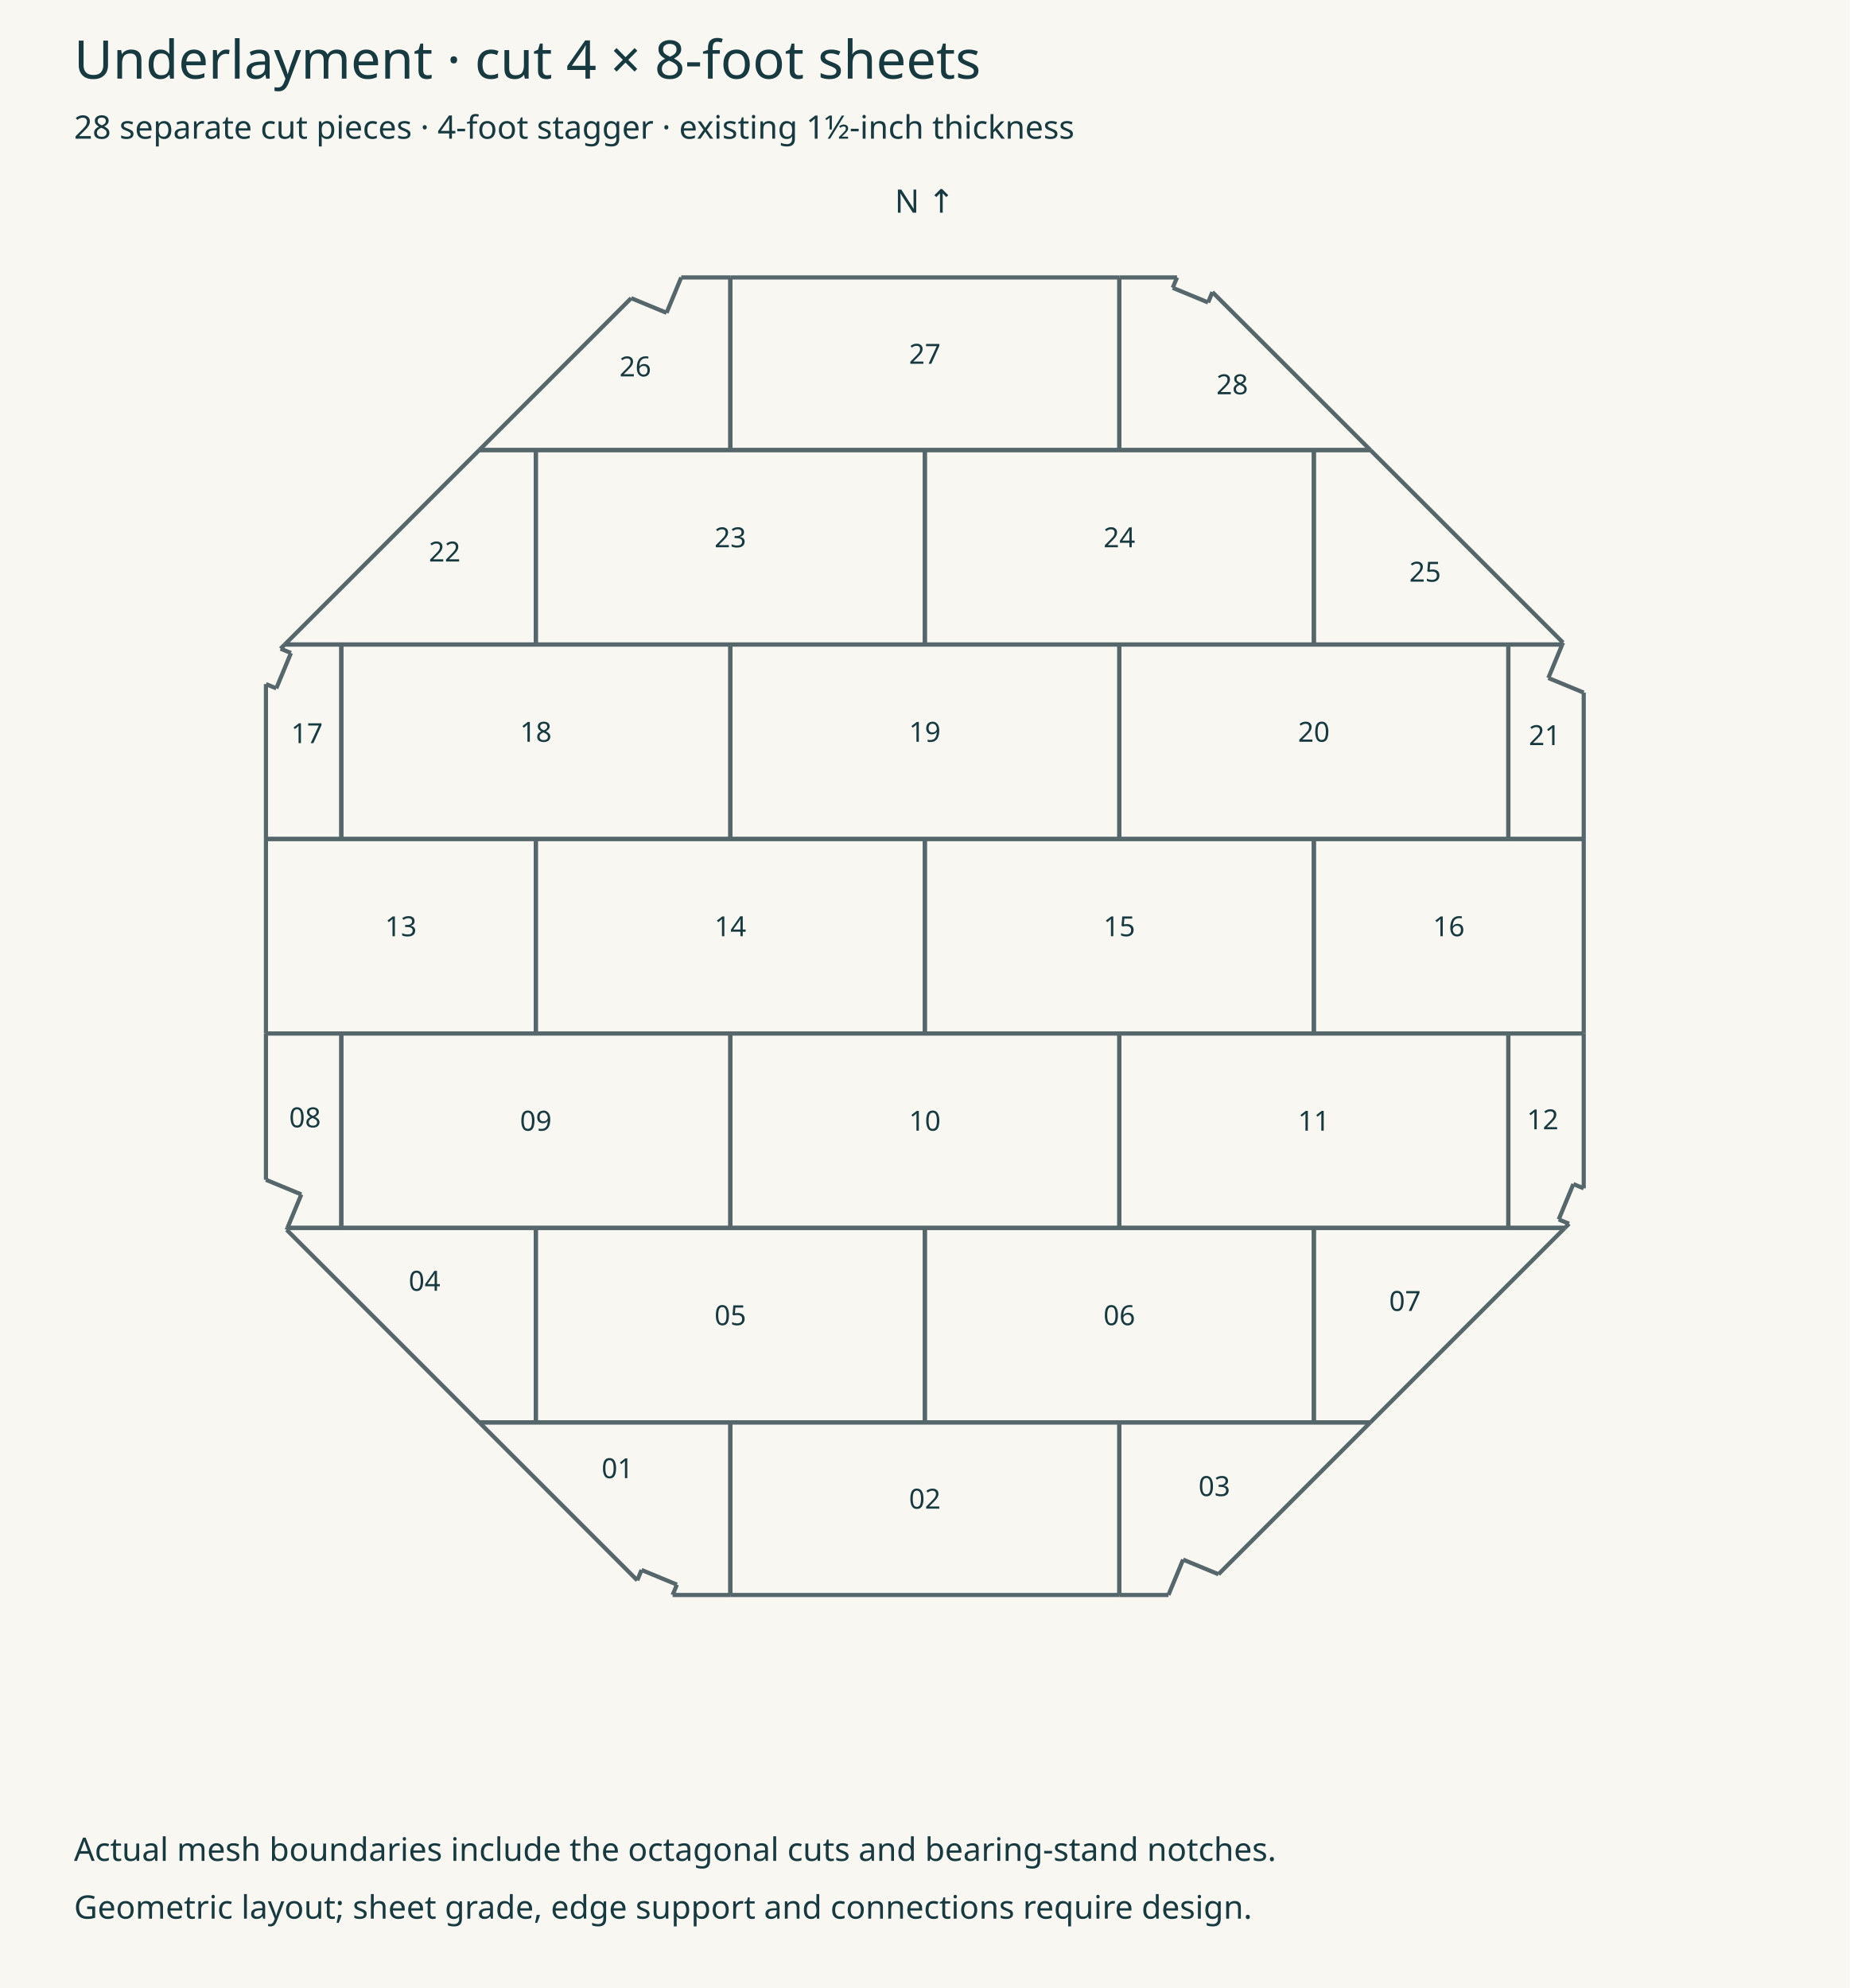
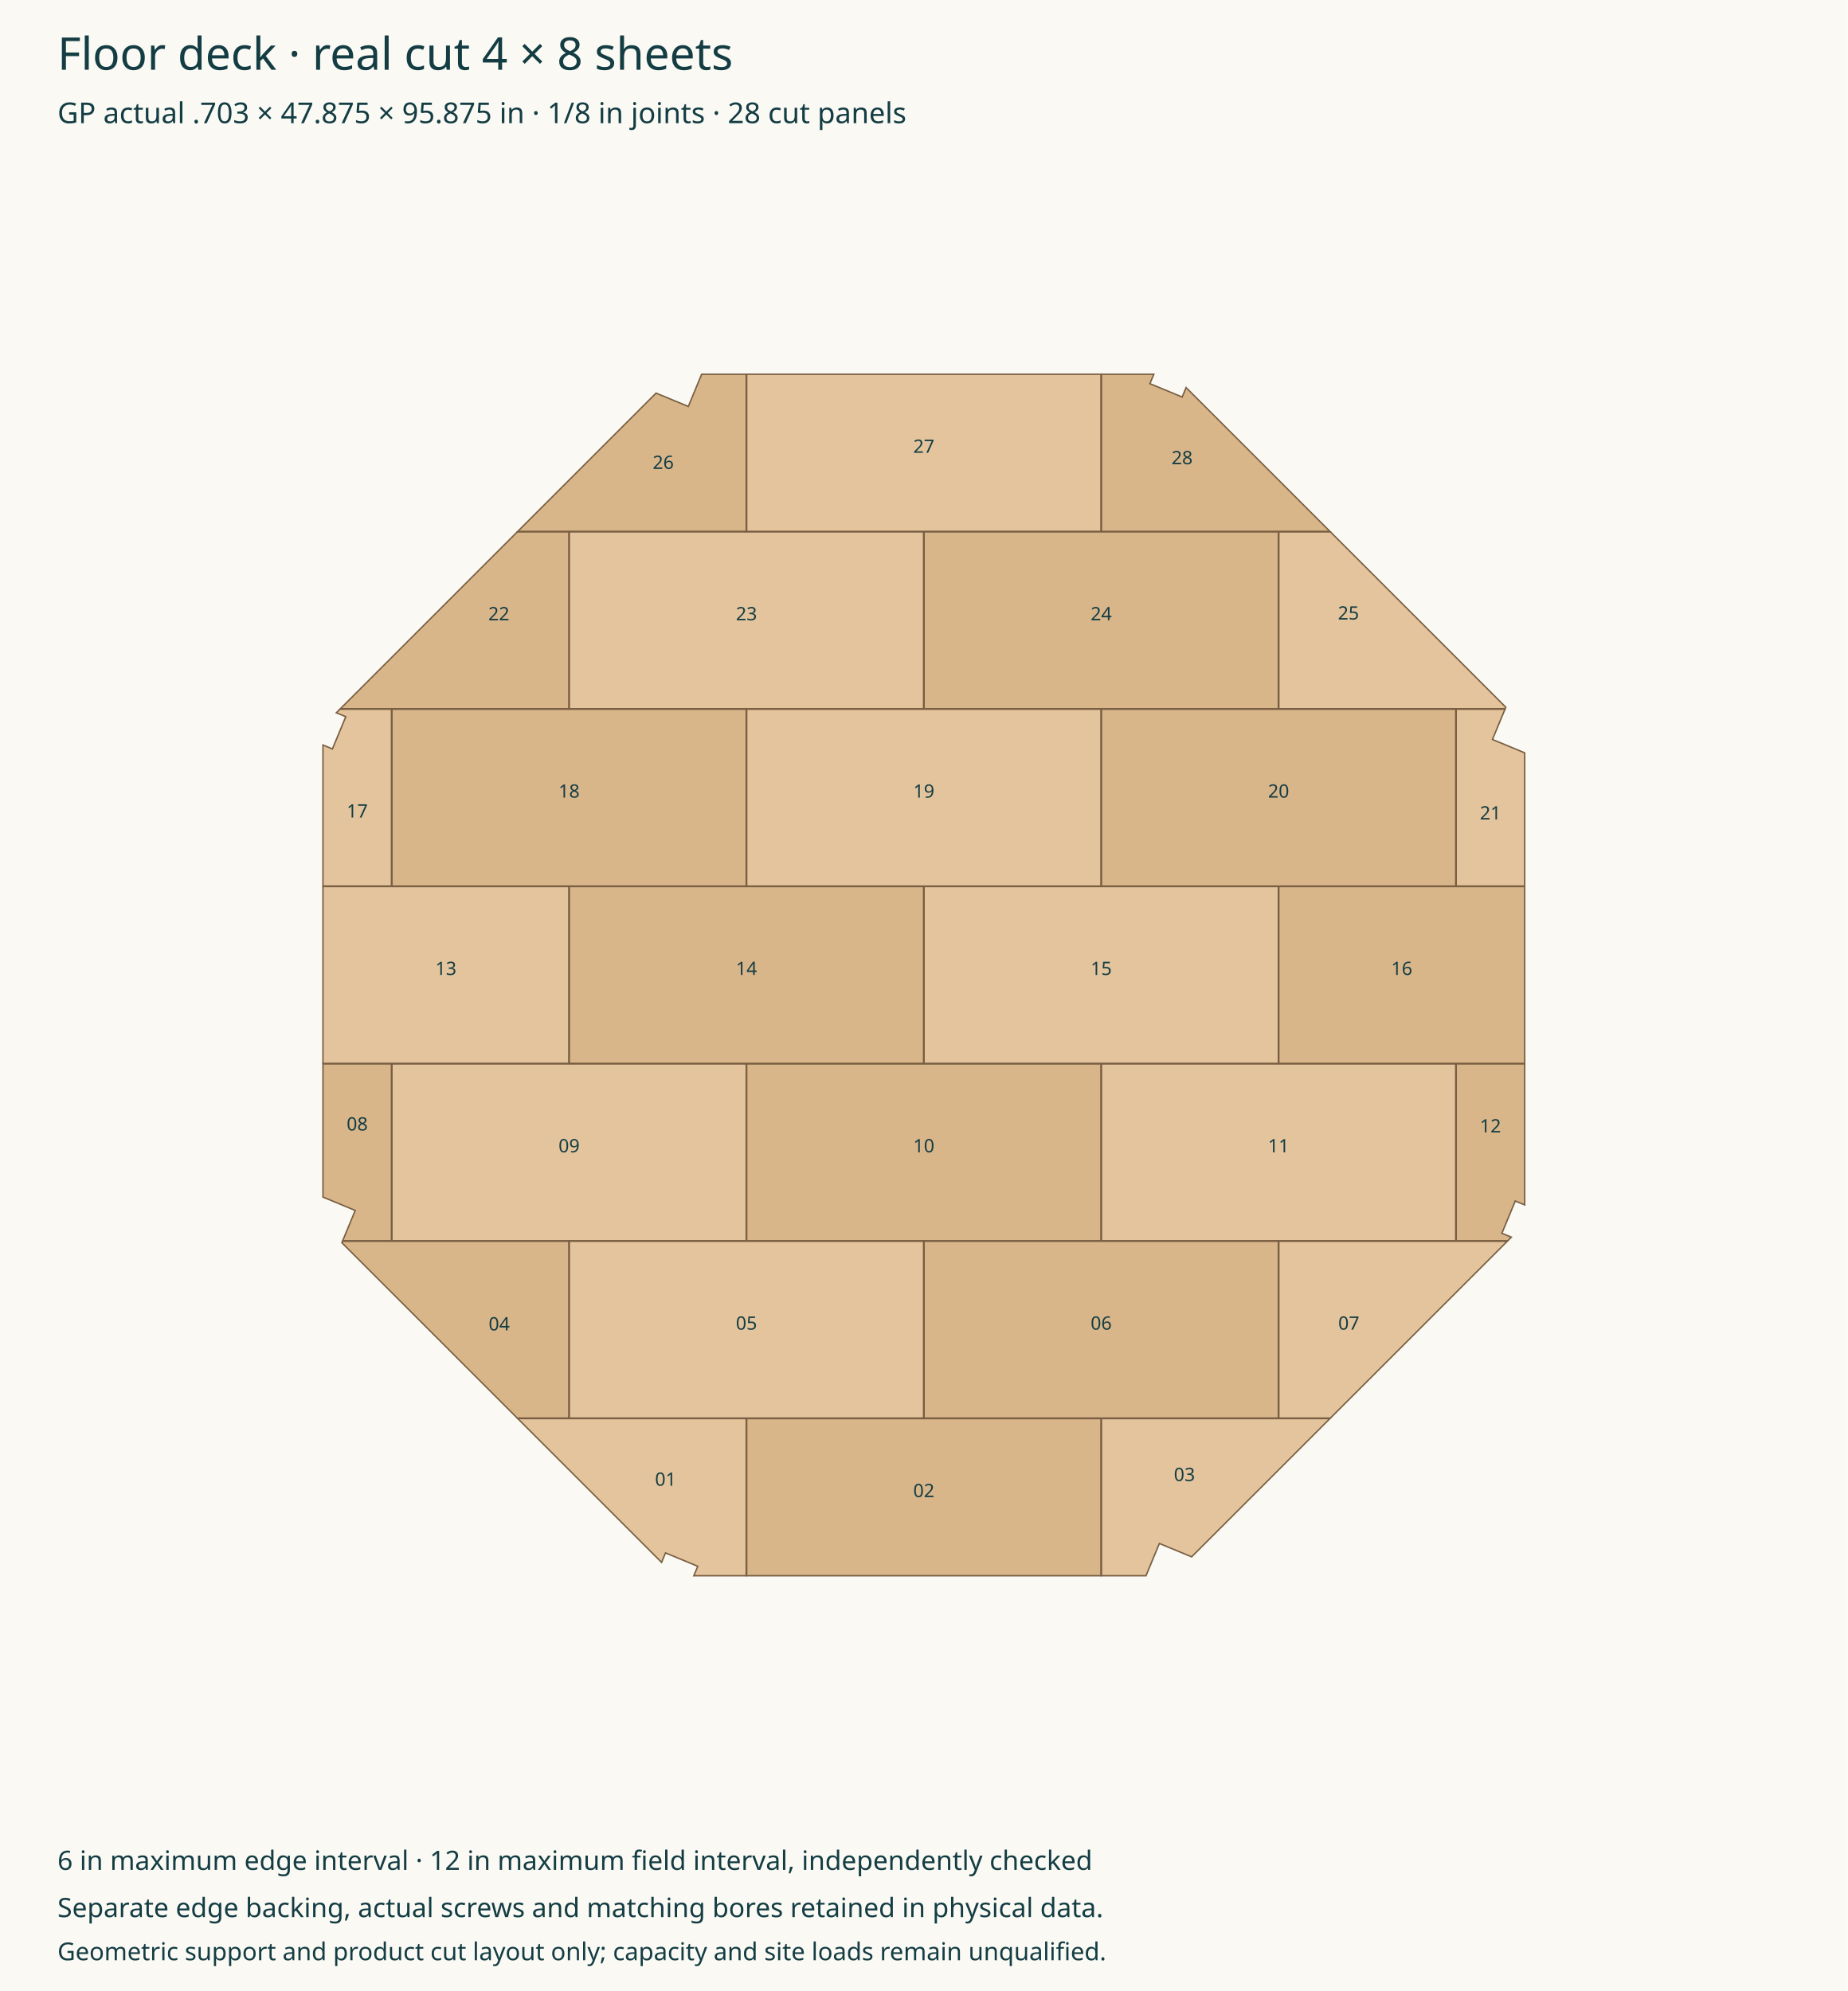
- <svg xmlns="http://www.w3.org/2000/svg" viewBox="0 0 800 860">
-   <rect width="800" height="860" fill="#f8f7f2" />
-   <g font-family="sans-serif" fill="#173a40">
-     <text x="32" y="34" font-size="23">Underlayment · cut 4 × 8-foot sheets</text>
-     <text x="32" y="60" font-size="14">28 separate cut pieces · 4-foot stagger · existing 1½-inch thickness</text>
-     <path d="M 275.621 683.64 L 277.477 679.158 M 207.293 615.312 L 275.621 683.64 M 277.477 679.158 L 279.217 679.879 M 279.217 679.879 L 279.217 679.879 M 279.217 679.879 L 279.217 679.879 M 279.217 679.879 L 290.226 684.439 M 290.226 684.439 L 290.226 684.439 M 290.226 684.439 L 290.226 684.439 M 290.226 684.439 L 292.778 685.496 M 290.921 689.978 L 315.875 689.978 M 290.921 689.978 L 292.774 685.504 M 292.778 685.496 L 292.774 685.504 M 315.875 689.978 L 315.875 615.312 M 207.293 615.312 L 315.875 615.312" fill="none" stroke="#56676b" stroke-width="1.8" />
-     <text x="267.05" y="639.45" text-anchor="middle" font-size="12">01</text>
-     <path d="M 315.875 689.978 L 484.125 689.978 M 315.875 689.978 L 315.875 615.312 M 484.125 689.978 L 484.125 615.312 M 315.875 615.312 L 484.125 615.312" fill="none" stroke="#56676b" stroke-width="1.8" />
-     <text x="400.00" y="652.64" text-anchor="middle" font-size="12">02</text>
-     <path d="M 484.125 689.978 L 505.366 689.978 M 505.366 689.978 L 511.699 674.689 M 511.699 674.689 L 511.704 674.677 M 484.125 689.978 L 484.125 615.312 M 511.704 674.677 L 527.004 681.015 M 527.004 681.015 L 592.707 615.312 M 484.125 615.312 L 592.707 615.312" fill="none" stroke="#56676b" stroke-width="1.8" />
-     <text x="525.22" y="647.18" text-anchor="middle" font-size="12">03</text>
-     <path d="M 123.985 532.004 L 124.323 531.187 M 207.293 615.312 L 123.985 532.004 M 207.293 615.312 L 231.75 615.312 M 231.75 615.312 L 231.75 531.187 M 124.323 531.187 L 231.75 531.187" fill="none" stroke="#56676b" stroke-width="1.8" />
-     <text x="183.62" y="558.38" text-anchor="middle" font-size="12">04</text>
-     <path d="M 231.75 615.312 L 400 615.312 M 231.75 615.312 L 231.75 531.187 M 400 615.312 L 400 531.187 M 231.75 531.187 L 400 531.187" fill="none" stroke="#56676b" stroke-width="1.8" />
-     <text x="315.88" y="573.25" text-anchor="middle" font-size="12">05</text>
-     <path d="M 400 615.312 L 568.25 615.312 M 400 615.312 L 400 531.187 M 568.25 615.312 L 568.25 531.187 M 400 531.187 L 568.25 531.187" fill="none" stroke="#56676b" stroke-width="1.8" />
-     <text x="484.12" y="573.25" text-anchor="middle" font-size="12">06</text>
-     <path d="M 568.25 615.312 L 592.707 615.312 M 568.25 615.312 L 568.25 531.187 M 592.707 615.312 L 676.832 531.187 M 568.25 531.187 L 676.832 531.187" fill="none" stroke="#56676b" stroke-width="1.8" />
-     <text x="607.67" y="567.09" text-anchor="middle" font-size="12">07</text>
-     <path d="M 115.022 510.366 L 130.323 516.704 M 115.022 510.366 L 115.022 447.062 M 124.323 531.187 L 147.626 531.187 M 124.323 531.187 L 130.318 516.715 M 130.323 516.704 L 130.318 516.715 M 147.626 531.187 L 147.626 447.062 M 115.022 447.062 L 147.626 447.062" fill="none" stroke="#56676b" stroke-width="1.8" />
-     <text x="131.92" y="487.68" text-anchor="middle" font-size="12">08</text>
-     <path d="M 147.626 531.187 L 315.875 531.187 M 147.626 531.187 L 147.626 447.062 M 315.875 531.187 L 315.875 447.062 M 147.626 447.062 L 315.875 447.062" fill="none" stroke="#56676b" stroke-width="1.8" />
-     <text x="231.75" y="489.12" text-anchor="middle" font-size="12">09</text>
-     <path d="M 315.875 531.187 L 484.125 531.187 M 315.875 531.187 L 315.875 447.062 M 484.125 531.187 L 484.125 447.062 M 315.875 447.062 L 484.125 447.062" fill="none" stroke="#56676b" stroke-width="1.8" />
-     <text x="400.00" y="489.12" text-anchor="middle" font-size="12">10</text>
-     <path d="M 484.125 531.187 L 652.374 531.187 M 484.125 531.187 L 484.125 447.062 M 652.374 531.187 L 652.374 447.062 M 484.125 447.062 L 652.374 447.062" fill="none" stroke="#56676b" stroke-width="1.8" />
-     <text x="568.25" y="489.12" text-anchor="middle" font-size="12">11</text>
-     <path d="M 652.374 531.187 L 652.374 447.062 M 652.374 531.187 L 676.832 531.187 M 676.832 531.187 L 678.64 529.379 M 674.158 527.523 L 678.64 529.379 M 674.158 527.523 L 680.496 512.222 M 652.374 447.062 L 684.978 447.062 M 680.496 512.222 L 684.978 514.079 M 684.978 514.079 L 684.978 447.062" fill="none" stroke="#56676b" stroke-width="1.8" />
-     <text x="667.24" y="488.53" text-anchor="middle" font-size="12">12</text>
-     <path d="M 115.022 447.062 L 231.75 447.062 M 115.022 447.062 L 115.022 362.938 M 231.75 447.062 L 231.75 362.938 M 115.022 362.938 L 231.75 362.938" fill="none" stroke="#56676b" stroke-width="1.8" />
-     <text x="173.39" y="405.00" text-anchor="middle" font-size="12">13</text>
-     <path d="M 231.75 447.062 L 400 447.062 M 231.75 447.062 L 231.75 362.938 M 400 447.062 L 400 362.938 M 231.75 362.938 L 400 362.938" fill="none" stroke="#56676b" stroke-width="1.8" />
-     <text x="315.88" y="405.00" text-anchor="middle" font-size="12">14</text>
-     <path d="M 400 447.062 L 568.25 447.062 M 400 447.062 L 400 362.938 M 568.25 447.062 L 568.25 362.938 M 400 362.938 L 568.25 362.938" fill="none" stroke="#56676b" stroke-width="1.8" />
-     <text x="484.12" y="405.00" text-anchor="middle" font-size="12">15</text>
-     <path d="M 568.25 447.062 L 684.978 447.062 M 568.25 447.062 L 568.25 362.938 M 684.978 447.062 L 684.978 362.938 M 568.25 362.938 L 684.978 362.938" fill="none" stroke="#56676b" stroke-width="1.8" />
-     <text x="626.61" y="405.00" text-anchor="middle" font-size="12">16</text>
-     <path d="M 115.022 295.921 L 119.504 297.778 M 115.022 362.938 L 115.022 295.921 M 115.022 362.938 L 147.626 362.938 M 119.504 297.778 L 125.838 282.485 M 121.36 280.621 L 125.842 282.477 M 121.36 280.621 L 123.168 278.813 M 125.842 282.477 L 125.838 282.485 M 123.168 278.813 L 147.626 278.813 M 147.626 362.938 L 147.626 278.813" fill="none" stroke="#56676b" stroke-width="1.8" />
-     <text x="132.76" y="321.47" text-anchor="middle" font-size="12">17</text>
-     <path d="M 147.626 362.938 L 315.875 362.938 M 147.626 362.938 L 147.626 278.813 M 315.875 362.938 L 315.875 278.813 M 147.626 278.813 L 315.875 278.813" fill="none" stroke="#56676b" stroke-width="1.8" />
-     <text x="231.75" y="320.88" text-anchor="middle" font-size="12">18</text>
-     <path d="M 315.875 362.938 L 484.125 362.938 M 315.875 362.938 L 315.875 278.813 M 484.125 362.938 L 484.125 278.813 M 315.875 278.813 L 484.125 278.813" fill="none" stroke="#56676b" stroke-width="1.8" />
-     <text x="400.00" y="320.88" text-anchor="middle" font-size="12">19</text>
-     <path d="M 484.125 362.938 L 652.374 362.938 M 484.125 362.938 L 484.125 278.813 M 652.374 362.938 L 652.374 278.813 M 484.125 278.813 L 652.374 278.813" fill="none" stroke="#56676b" stroke-width="1.8" />
-     <text x="568.25" y="320.88" text-anchor="middle" font-size="12">20</text>
-     <path d="M 652.374 362.938 L 684.978 362.938 M 652.374 362.938 L 652.374 278.813 M 669.677 293.296 L 675.677 278.813 M 652.374 278.813 L 675.677 278.813 M 684.978 362.938 L 684.978 299.634 M 669.677 293.296 L 684.978 299.634" fill="none" stroke="#56676b" stroke-width="1.8" />
-     <text x="668.08" y="322.32" text-anchor="middle" font-size="12">21</text>
-     <path d="M 123.168 278.813 L 231.75 278.813 M 123.168 278.813 L 207.293 194.688 M 231.75 278.813 L 231.75 194.688 M 207.293 194.688 L 231.75 194.688" fill="none" stroke="#56676b" stroke-width="1.8" />
-     <text x="192.33" y="242.91" text-anchor="middle" font-size="12">22</text>
-     <path d="M 231.75 278.813 L 400 278.813 M 231.75 278.813 L 231.75 194.688 M 400 278.813 L 400 194.688 M 231.75 194.688 L 400 194.688" fill="none" stroke="#56676b" stroke-width="1.8" />
-     <text x="315.88" y="236.75" text-anchor="middle" font-size="12">23</text>
-     <path d="M 400 278.813 L 568.25 278.813 M 400 278.813 L 400 194.688 M 568.25 278.813 L 568.25 194.688 M 400 194.688 L 568.25 194.688" fill="none" stroke="#56676b" stroke-width="1.8" />
-     <text x="484.12" y="236.75" text-anchor="middle" font-size="12">24</text>
-     <path d="M 568.25 278.813 L 675.677 278.813 M 568.25 278.813 L 568.25 194.688 M 676.015 277.996 L 592.707 194.688 M 568.25 194.688 L 592.707 194.688 M 675.677 278.813 L 676.015 277.996" fill="none" stroke="#56676b" stroke-width="1.8" />
-     <text x="616.38" y="251.62" text-anchor="middle" font-size="12">25</text>
-     <path d="M 207.293 194.688 L 315.875 194.688 M 207.293 194.688 L 272.996 128.985 M 272.996 128.985 L 288.296 135.323 M 315.875 194.688 L 315.875 120.022 M 294.634 120.022 L 315.875 120.022 M 288.296 135.323 L 294.634 120.022" fill="none" stroke="#56676b" stroke-width="1.8" />
-     <text x="274.78" y="162.82" text-anchor="middle" font-size="12">26</text>
-     <path d="M 315.875 194.688 L 484.125 194.688 M 315.875 194.688 L 315.875 120.022 M 484.125 194.688 L 484.125 120.022 M 315.875 120.022 L 484.125 120.022" fill="none" stroke="#56676b" stroke-width="1.8" />
-     <text x="400.00" y="157.36" text-anchor="middle" font-size="12">27</text>
-     <path d="M 484.125 194.688 L 592.707 194.688 M 484.125 194.688 L 484.125 120.022 M 507.222 124.504 L 509.079 120.022 M 484.125 120.022 L 509.079 120.022 M 507.222 124.504 L 522.523 130.842 M 524.379 126.36 L 592.707 194.688 M 522.523 130.842 L 524.379 126.36" fill="none" stroke="#56676b" stroke-width="1.8" />
-     <text x="532.95" y="170.55" text-anchor="middle" font-size="12">28</text>
-     <text x="400" y="92" text-anchor="middle" font-size="14">N ↑</text>
-     <text x="32" y="805" font-size="14">Actual mesh boundaries include the octagonal cuts and bearing-stand notches.</text>
-     <text x="32" y="830" font-size="14">Geometric layout; sheet grade, edge support and connections require design.</text>
+ <svg xmlns="http://www.w3.org/2000/svg" viewBox="0 0 900 970">
+   <rect width="900" height="970" fill="#faf9f4" />
+   <g font-family="sans-serif" fill="#143d43">
+     <text x="28" y="34" font-size="22">Floor deck · real cut 4 × 8 sheets</text>
+     <text x="28" y="60" font-size="14">GP actual .703 × 47.875 × 95.875 in · 1/8 in joints · 28 cut panels</text>
+     <path d="M363.488,767.685 L363.488,691.112 L252.193,691.112 L322.257,761.176 L324.163,756.573 L324.163,756.573 L324.164,756.573 L339.878,763.082 L337.971,767.685 L363.488,767.685 Z" fill="#e4c49c" stroke="#785e42" stroke-width=".7" fill-rule="evenodd" />
+     <text x="324.206" y="723.843" font-size="9" text-anchor="middle">01</text>
+     <path d="M536.288,767.685 L536.288,691.112 L363.712,691.112 L363.712,767.685 L536.288,767.685 Z" fill="#d9b58a" stroke="#785e42" stroke-width=".7" fill-rule="evenodd" />
+     <text x="450.000" y="729.399" font-size="9" text-anchor="middle">02</text>
+     <path d="M558.216,767.685 L564.725,751.971 L580.439,758.480 L647.807,691.112 L536.513,691.112 L536.513,767.685 L558.216,767.685 Z" fill="#e4c49c" stroke="#785e42" stroke-width=".7" fill-rule="evenodd" />
+     <text x="576.945" y="721.542" font-size="9" text-anchor="middle">03</text>
+     <path d="M277.087,690.888 L277.087,604.712 L166.821,604.712 L166.520,605.439 L251.968,690.888 L277.087,690.888 Z" fill="#d9b58a" stroke="#785e42" stroke-width=".7" fill-rule="evenodd" />
+     <text x="243.166" y="648.163" font-size="9" text-anchor="middle">04</text>
+     <path d="M449.887,690.888 L449.887,604.712 L277.312,604.712 L277.312,690.888 L449.887,690.888 Z" fill="#e4c49c" stroke="#785e42" stroke-width=".7" fill-rule="evenodd" />
+     <text x="363.600" y="647.800" font-size="9" text-anchor="middle">05</text>
+     <path d="M622.688,690.888 L622.688,604.712 L450.113,604.712 L450.113,690.888 L622.688,690.888 Z" fill="#d9b58a" stroke="#785e42" stroke-width=".7" fill-rule="evenodd" />
+     <text x="536.400" y="647.800" font-size="9" text-anchor="middle">06</text>
+     <path d="M648.032,690.888 L734.207,604.712 L622.913,604.712 L622.913,690.888 L648.032,690.888 Z" fill="#e4c49c" stroke="#785e42" stroke-width=".7" fill-rule="evenodd" />
+     <text x="657.016" y="647.800" font-size="9" text-anchor="middle">07</text>
+     <path d="M190.688,604.487 L190.688,518.312 L157.315,518.312 L157.315,583.216 L173.029,589.725 L166.914,604.487 L190.688,604.487 Z" fill="#d9b58a" stroke="#785e42" stroke-width=".7" fill-rule="evenodd" />
+     <text x="174.001" y="550.764" font-size="9" text-anchor="middle">08</text>
+     <path d="M363.488,604.487 L363.488,518.312 L190.912,518.312 L190.912,604.487 L363.488,604.487 Z" fill="#e4c49c" stroke="#785e42" stroke-width=".7" fill-rule="evenodd" />
+     <text x="277.200" y="561.400" font-size="9" text-anchor="middle">09</text>
+     <path d="M536.288,604.487 L536.288,518.312 L363.712,518.312 L363.712,604.487 L536.288,604.487 Z" fill="#d9b58a" stroke="#785e42" stroke-width=".7" fill-rule="evenodd" />
+     <text x="450.000" y="561.400" font-size="9" text-anchor="middle">10</text>
+     <path d="M709.088,604.487 L709.088,518.312 L536.513,518.312 L536.513,604.487 L709.088,604.487 Z" fill="#e4c49c" stroke="#785e42" stroke-width=".7" fill-rule="evenodd" />
+     <text x="622.800" y="561.400" font-size="9" text-anchor="middle">11</text>
+     <path d="M734.432,604.487 L736.176,602.743 L731.573,600.837 L738.082,585.122 L738.082,585.122 L742.685,587.029 L742.685,518.312 L709.312,518.312 L709.312,604.487 L734.432,604.487 Z" fill="#d9b58a" stroke="#785e42" stroke-width=".7" fill-rule="evenodd" />
+     <text x="725.999" y="551.717" font-size="9" text-anchor="middle">12</text>
+     <path d="M277.087,518.087 L277.087,431.913 L157.315,431.913 L157.315,518.087 L277.087,518.087 Z" fill="#e4c49c" stroke="#785e42" stroke-width=".7" fill-rule="evenodd" />
+     <text x="217.201" y="475.000" font-size="9" text-anchor="middle">13</text>
+     <path d="M449.887,518.087 L449.887,431.913 L277.312,431.913 L277.312,518.087 L449.887,518.087 Z" fill="#d9b58a" stroke="#785e42" stroke-width=".7" fill-rule="evenodd" />
+     <text x="363.600" y="475.000" font-size="9" text-anchor="middle">14</text>
+     <path d="M622.688,518.087 L622.688,431.913 L450.113,431.913 L450.113,518.087 L622.688,518.087 Z" fill="#e4c49c" stroke="#785e42" stroke-width=".7" fill-rule="evenodd" />
+     <text x="536.400" y="475.000" font-size="9" text-anchor="middle">15</text>
+     <path d="M742.685,518.087 L742.685,431.913 L622.913,431.913 L622.913,518.087 L742.685,518.087 Z" fill="#d9b58a" stroke="#785e42" stroke-width=".7" fill-rule="evenodd" />
+     <text x="682.799" y="475.000" font-size="9" text-anchor="middle">16</text>
+     <path d="M190.688,431.688 L190.688,345.512 L165.568,345.512 L163.824,347.257 L168.427,349.163 L161.918,364.878 L157.315,362.971 L157.315,431.688 L190.688,431.688 Z" fill="#e4c49c" stroke="#785e42" stroke-width=".7" fill-rule="evenodd" />
+     <text x="174.001" y="398.283" font-size="9" text-anchor="middle">17</text>
+     <path d="M363.488,431.688 L363.488,345.512 L190.912,345.512 L190.912,431.688 L363.488,431.688 Z" fill="#d9b58a" stroke="#785e42" stroke-width=".7" fill-rule="evenodd" />
+     <text x="277.200" y="388.600" font-size="9" text-anchor="middle">18</text>
+     <path d="M536.288,431.688 L536.288,345.512 L363.712,345.512 L363.712,431.688 L536.288,431.688 Z" fill="#e4c49c" stroke="#785e42" stroke-width=".7" fill-rule="evenodd" />
+     <text x="450.000" y="388.600" font-size="9" text-anchor="middle">19</text>
+     <path d="M709.088,431.688 L709.088,345.512 L536.513,345.512 L536.513,431.688 L709.088,431.688 Z" fill="#d9b58a" stroke="#785e42" stroke-width=".7" fill-rule="evenodd" />
+     <text x="622.800" y="388.600" font-size="9" text-anchor="middle">20</text>
+     <path d="M742.685,431.688 L742.685,366.784 L726.971,360.275 L733.086,345.512 L709.312,345.512 L709.312,431.688 L742.685,431.688 Z" fill="#e4c49c" stroke="#785e42" stroke-width=".7" fill-rule="evenodd" />
+     <text x="725.999" y="399.236" font-size="9" text-anchor="middle">21</text>
+     <path d="M277.087,345.288 L277.087,259.112 L251.968,259.112 L165.793,345.288 L277.087,345.288 Z" fill="#d9b58a" stroke="#785e42" stroke-width=".7" fill-rule="evenodd" />
+     <text x="242.984" y="302.200" font-size="9" text-anchor="middle">22</text>
+     <path d="M449.887,345.288 L449.887,259.112 L277.312,259.112 L277.312,345.288 L449.887,345.288 Z" fill="#e4c49c" stroke="#785e42" stroke-width=".7" fill-rule="evenodd" />
+     <text x="363.600" y="302.200" font-size="9" text-anchor="middle">23</text>
+     <path d="M622.688,345.288 L622.688,259.112 L450.113,259.112 L450.113,345.288 L622.688,345.288 Z" fill="#d9b58a" stroke="#785e42" stroke-width=".7" fill-rule="evenodd" />
+     <text x="536.400" y="302.200" font-size="9" text-anchor="middle">24</text>
+     <path d="M733.179,345.288 L733.480,344.561 L648.032,259.112 L622.913,259.112 L622.913,345.288 L733.179,345.288 Z" fill="#e4c49c" stroke="#785e42" stroke-width=".7" fill-rule="evenodd" />
+     <text x="656.834" y="301.837" font-size="9" text-anchor="middle">25</text>
+     <path d="M363.488,258.887 L363.488,182.315 L341.784,182.315 L335.275,198.029 L319.561,191.520 L252.193,258.887 L363.488,258.887 Z" fill="#d9b58a" stroke="#785e42" stroke-width=".7" fill-rule="evenodd" />
+     <text x="323.055" y="228.458" font-size="9" text-anchor="middle">26</text>
+     <path d="M536.288,258.887 L536.288,182.315 L363.712,182.315 L363.712,258.887 L536.288,258.887 Z" fill="#e4c49c" stroke="#785e42" stroke-width=".7" fill-rule="evenodd" />
+     <text x="450.000" y="220.601" font-size="9" text-anchor="middle">27</text>
+     <path d="M647.807,258.887 L577.743,188.824 L575.837,193.427 L560.122,186.918 L562.029,182.315 L536.513,182.315 L536.513,258.887 L647.807,258.887 Z" fill="#d9b58a" stroke="#785e42" stroke-width=".7" fill-rule="evenodd" />
+     <text x="575.794" y="226.157" font-size="9" text-anchor="middle">28</text>
+     <text x="28" y="911" font-size="13">6 in maximum edge interval · 12 in maximum field interval, independently checked</text>
+     <text x="28" y="934" font-size="13">Separate edge backing, actual screws and matching bores retained in physical data.</text>
+     <text x="28" y="955" font-size="12">Geometric support and product cut layout only; capacity and site loads remain unqualified.</text>
  </g>
</svg>
